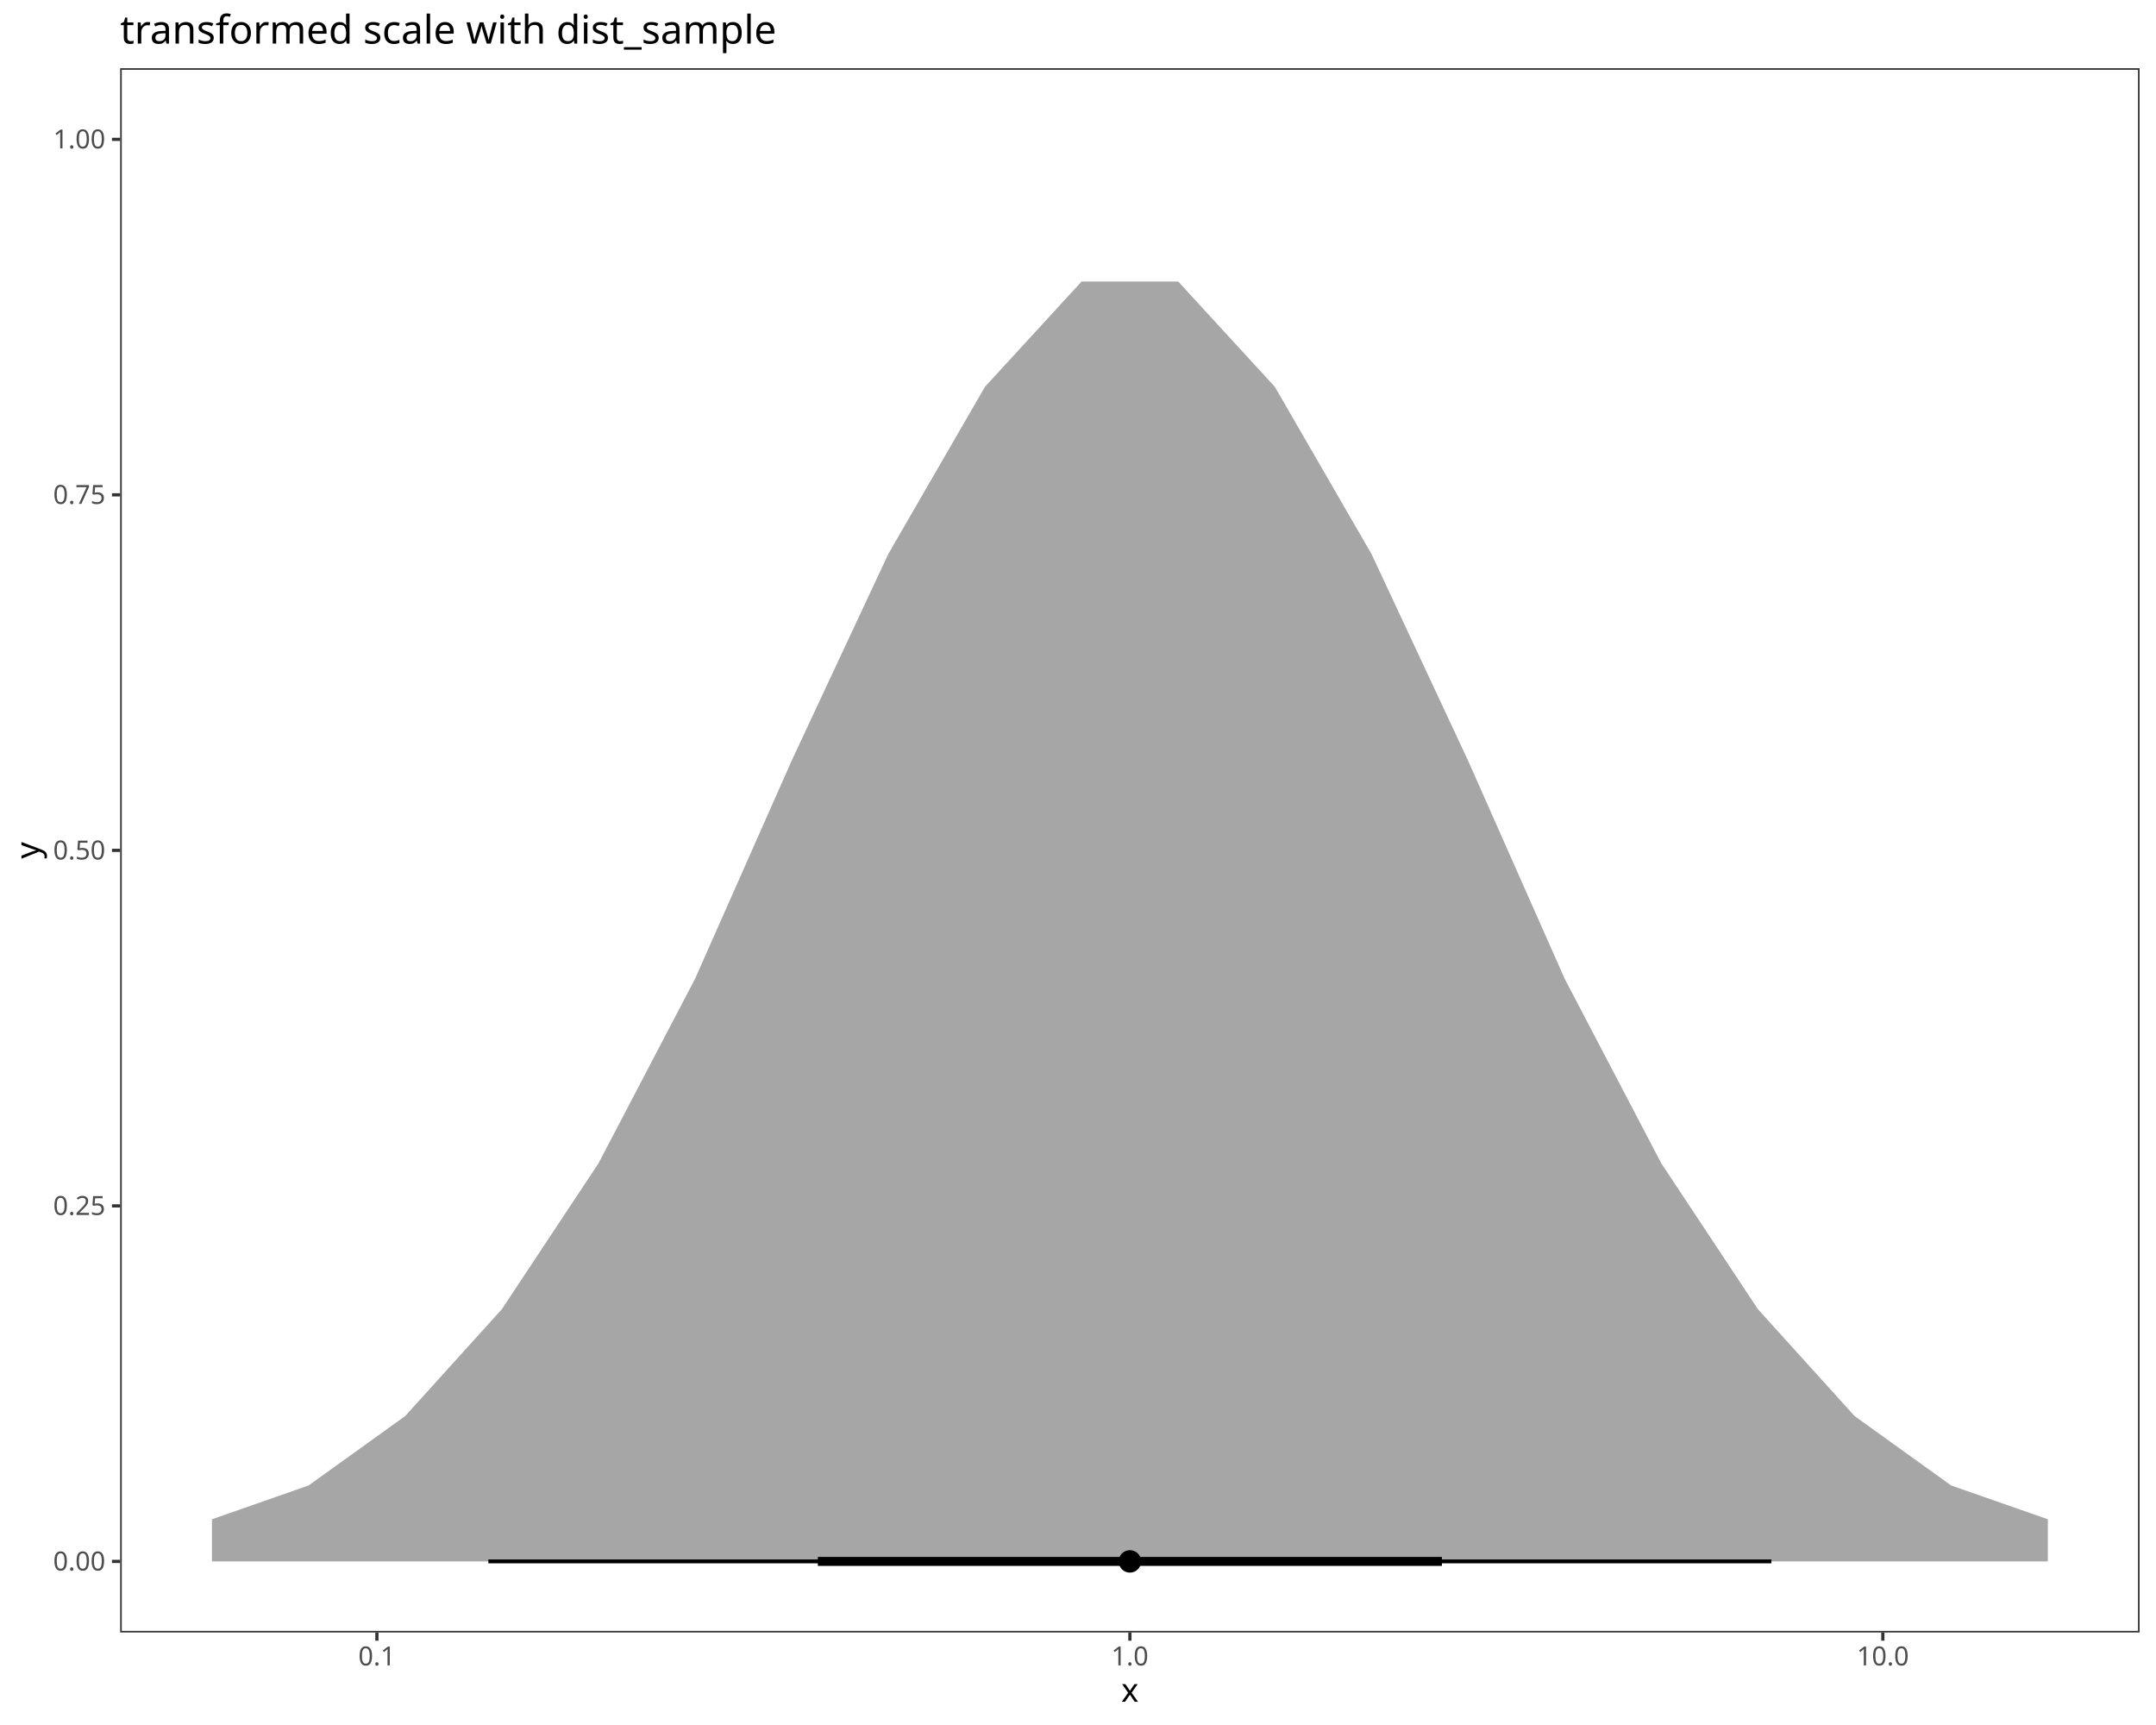
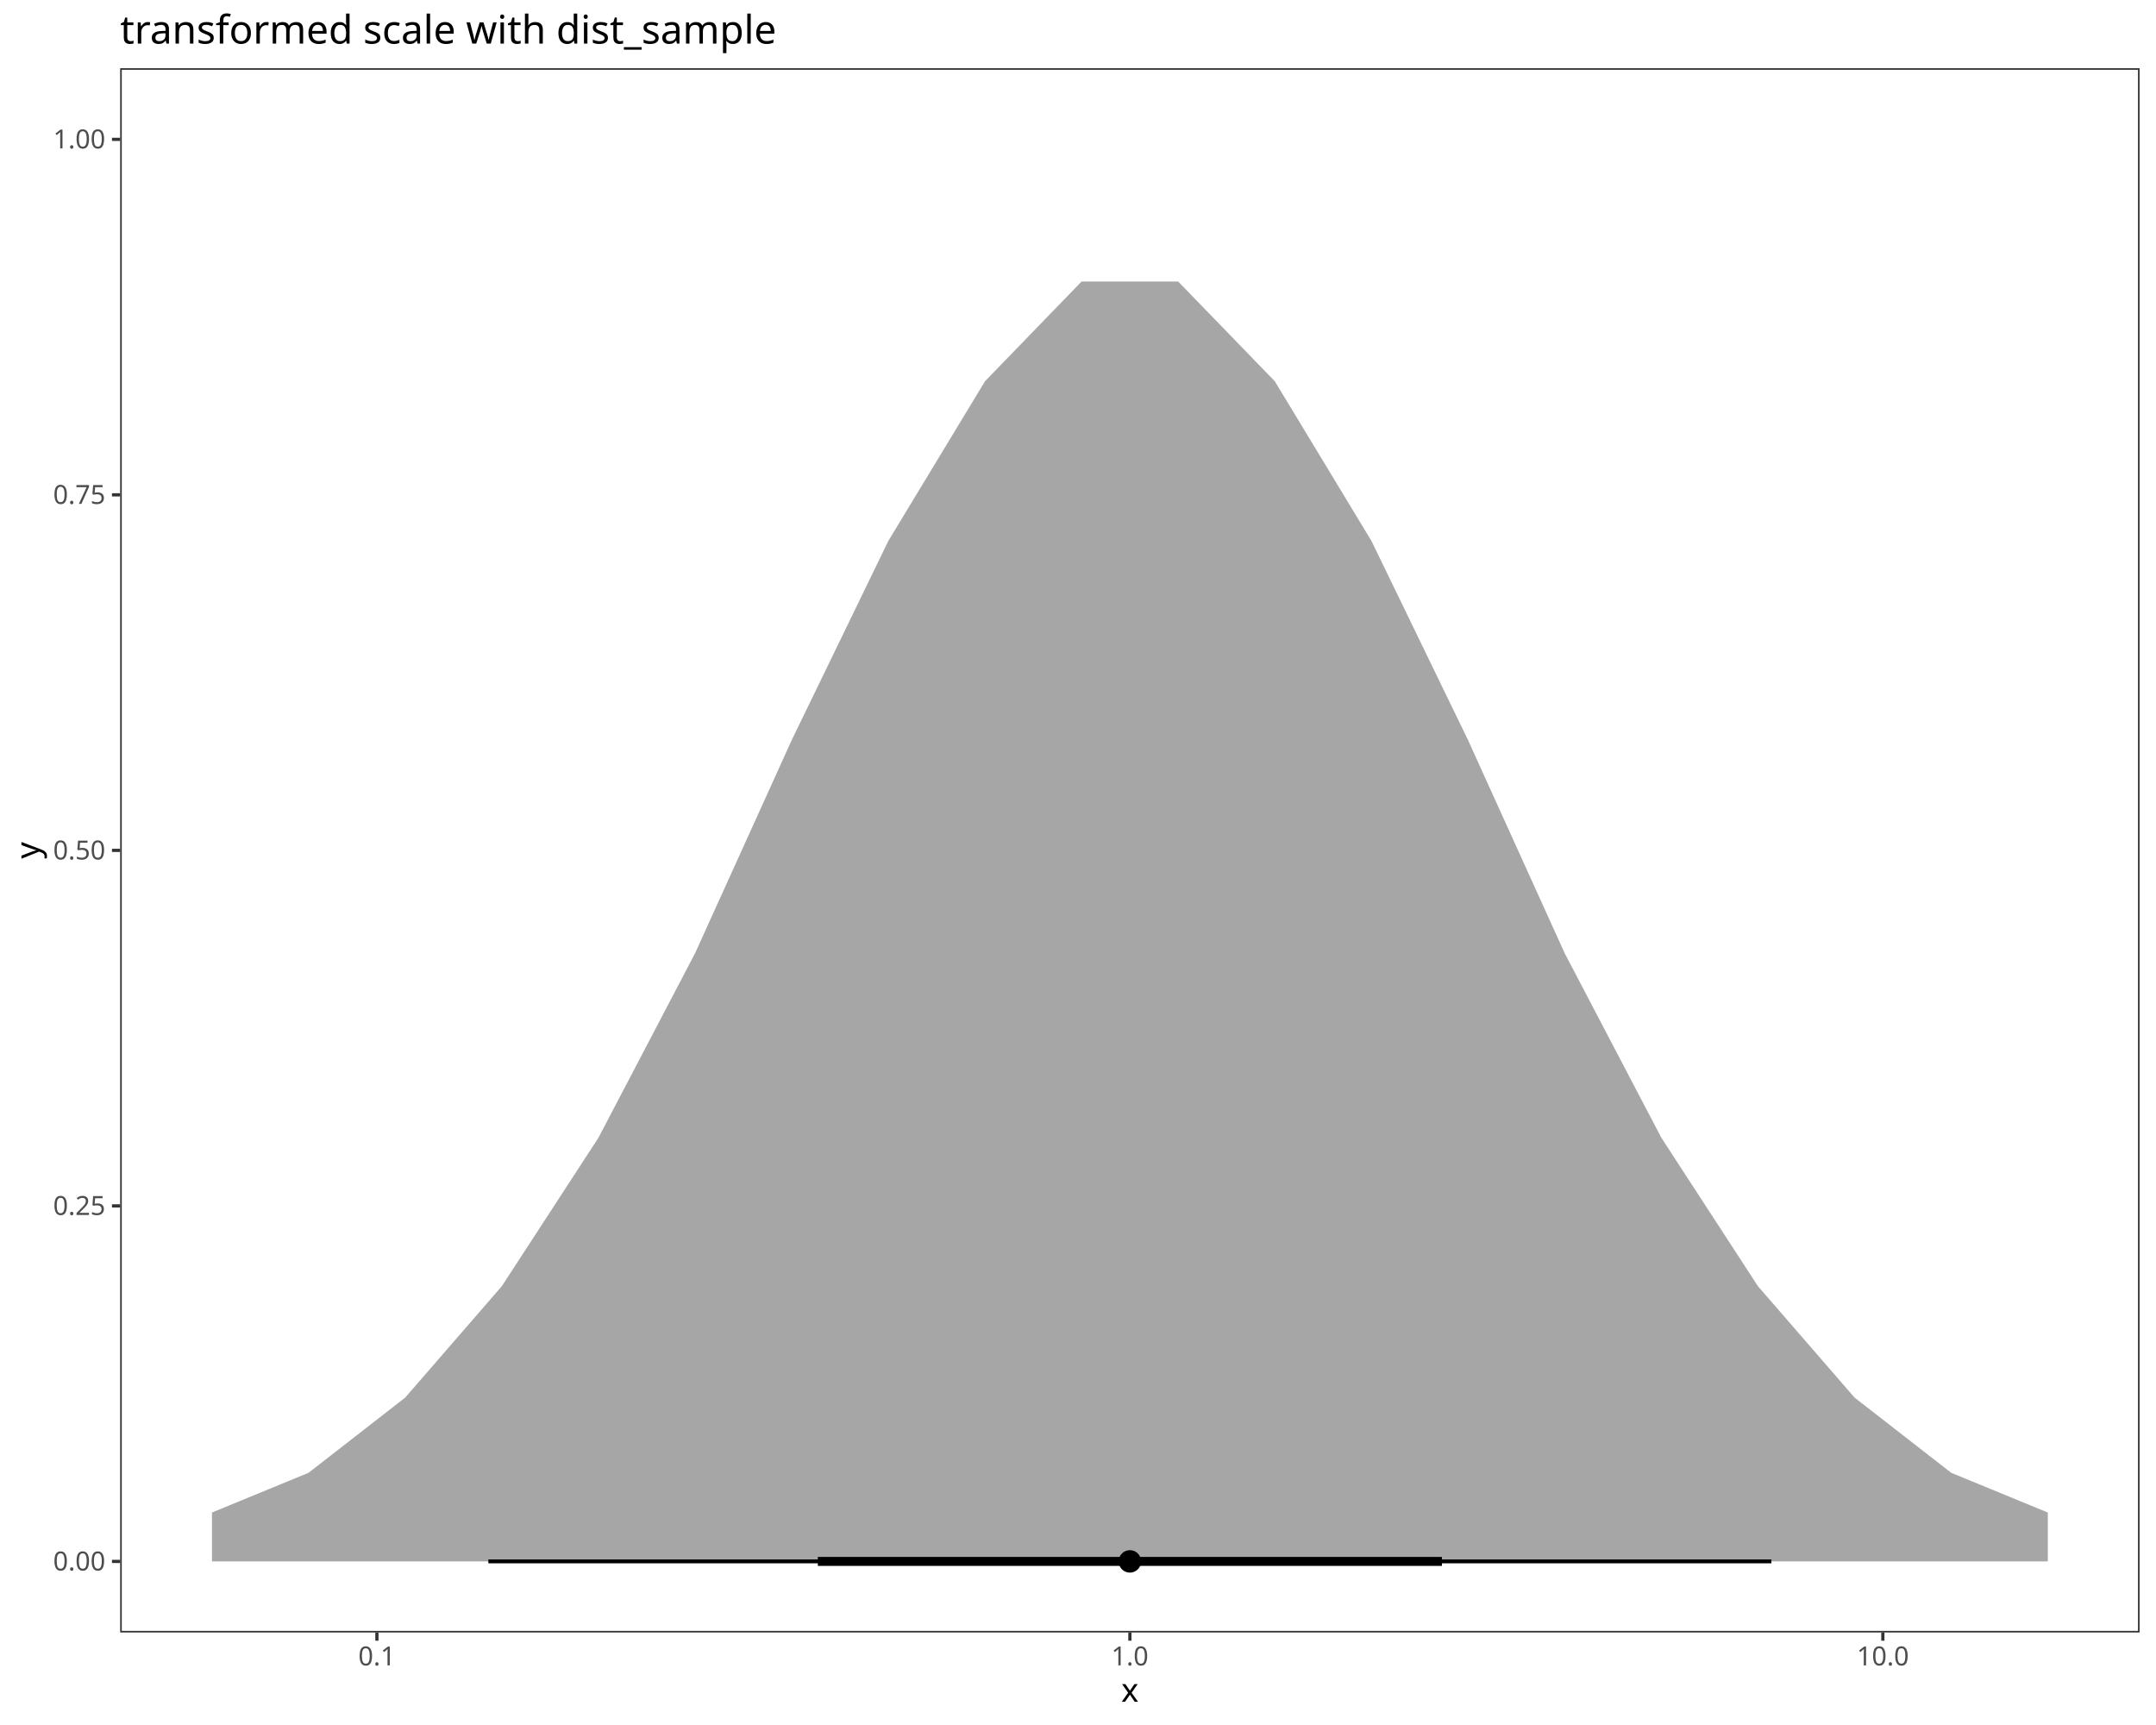
<svg xmlns="http://www.w3.org/2000/svg" class="svglite" data-engine-version="2.0" width="720.00pt" height="576.00pt" viewBox="0 0 720.00 576.00">
  <defs>
    <style type="text/css">
    .svglite line, .svglite polyline, .svglite polygon, .svglite path, .svglite rect, .svglite circle {
      fill: none;
      stroke: #000000;
      stroke-linecap: round;
      stroke-linejoin: round;
      stroke-miterlimit: 10.00;
    }
  </style>
  </defs>
  <rect width="100%" height="100%" style="stroke: none; fill: #FFFFFF;" />
  <defs>
    <clipPath id="cpMC4wMHw3MjAuMDB8MC4wMHw1NzYuMDA=">
      <rect x="0.00" y="0.00" width="720.00" height="576.00" />
    </clipPath>
  </defs>
  <g clip-path="url(#cpMC4wMHw3MjAuMDB8MC4wMHw1NzYuMDA=)">
    <rect x="0.00" y="0.00" width="720.00" height="576.00" style="stroke-width: 1.07; stroke: #FFFFFF; fill: #FFFFFF;" />
  </g>
  <defs>
    <clipPath id="cpNDAuMTN8NzE0LjUyfDIyLjc4fDU0NS4xMQ==">
      <rect x="40.13" y="22.78" width="674.39" height="522.33" />
    </clipPath>
  </defs>
  <g clip-path="url(#cpNDAuMTN8NzE0LjUyfDIyLjc4fDU0NS4xMQ==)">
    <rect x="40.13" y="22.78" width="674.39" height="522.33" style="stroke-width: 1.07; stroke: none; fill: #FFFFFF;" />
-     <polygon points="70.79,507.30 103.05,496.02 135.32,472.83 167.59,437.16 199.86,388.46 232.12,326.82 264.39,253.97 296.66,184.96 328.93,129.15 361.19,94.01 393.46,94.01 425.73,129.15 458.00,184.96 490.26,253.97 522.53,326.82 554.80,388.46 587.06,437.16 619.33,472.83 651.60,496.02 683.87,507.30 683.87,521.37 651.60,521.37 619.33,521.37 587.06,521.37 554.80,521.37 522.53,521.37 490.26,521.37 458.00,521.37 425.73,521.37 393.46,521.37 361.19,521.37 328.93,521.37 296.66,521.37 264.39,521.37 232.12,521.37 199.86,521.37 167.59,521.37 135.32,521.37 103.05,521.37 70.79,521.37 " style="stroke-width: 2.13; stroke: none; fill: #A6A6A6;" />
+     <polygon points="70.79,505.05 103.05,491.78 135.32,466.67 167.59,429.47 199.86,379.89 232.12,318.30 264.39,247.14 296.66,180.63 328.93,127.32 361.19,94.01 393.46,94.01 425.73,127.32 458.00,180.63 490.26,247.14 522.53,318.30 554.80,379.89 587.06,429.47 619.33,466.67 651.60,491.78 683.87,505.05 683.87,521.37 651.60,521.37 619.33,521.37 587.06,521.37 554.80,521.37 522.53,521.37 490.26,521.37 458.00,521.37 425.73,521.37 393.46,521.37 361.19,521.37 328.93,521.37 296.66,521.37 264.39,521.37 232.12,521.37 199.86,521.37 167.59,521.37 135.32,521.37 103.05,521.37 70.79,521.37 " style="stroke-width: 2.13; stroke: none; fill: #A6A6A6;" />
    <line x1="163.09" y1="521.37" x2="591.56" y2="521.37" style="stroke-width: 1.28; stroke-linecap: butt;" />
    <line x1="273.12" y1="521.37" x2="481.53" y2="521.37" style="stroke-width: 2.99; stroke-linecap: butt;" />
    <circle cx="377.33" cy="521.37" r="1.68" style="stroke-width: 1.06; fill: #000000;" />
    <circle cx="377.33" cy="521.37" r="3.22" style="stroke-width: 1.06; fill: #000000;" />
    <rect x="40.13" y="22.78" width="674.39" height="522.33" style="stroke-width: 1.07; stroke: #333333;" />
  </g>
  <g clip-path="url(#cpMC4wMHw3MjAuMDB8MC4wMHw1NzYuMDA=)">
    <text x="35.20" y="524.40" text-anchor="end" style="font-size: 8.80px; fill: #4D4D4D; font-family: sans;" textLength="17.13px" lengthAdjust="spacingAndGlyphs">0.00</text>
    <text x="35.20" y="405.69" text-anchor="end" style="font-size: 8.80px; fill: #4D4D4D; font-family: sans;" textLength="17.13px" lengthAdjust="spacingAndGlyphs">0.25</text>
    <text x="35.20" y="286.98" text-anchor="end" style="font-size: 8.80px; fill: #4D4D4D; font-family: sans;" textLength="17.13px" lengthAdjust="spacingAndGlyphs">0.50</text>
    <text x="35.20" y="168.26" text-anchor="end" style="font-size: 8.80px; fill: #4D4D4D; font-family: sans;" textLength="17.13px" lengthAdjust="spacingAndGlyphs">0.75</text>
    <text x="35.20" y="49.55" text-anchor="end" style="font-size: 8.80px; fill: #4D4D4D; font-family: sans;" textLength="17.13px" lengthAdjust="spacingAndGlyphs">1.00</text>
    <polyline points="37.39,521.37 40.13,521.37 " style="stroke-width: 1.07; stroke: #333333; stroke-linecap: butt;" />
    <polyline points="37.39,402.66 40.13,402.66 " style="stroke-width: 1.07; stroke: #333333; stroke-linecap: butt;" />
    <polyline points="37.39,283.95 40.13,283.95 " style="stroke-width: 1.07; stroke: #333333; stroke-linecap: butt;" />
    <polyline points="37.39,165.24 40.13,165.24 " style="stroke-width: 1.07; stroke: #333333; stroke-linecap: butt;" />
    <polyline points="37.39,46.53 40.13,46.53 " style="stroke-width: 1.07; stroke: #333333; stroke-linecap: butt;" />
    <polyline points="125.87,547.85 125.87,545.11 " style="stroke-width: 1.07; stroke: #333333; stroke-linecap: butt;" />
    <polyline points="377.33,547.85 377.33,545.11 " style="stroke-width: 1.07; stroke: #333333; stroke-linecap: butt;" />
    <polyline points="628.78,547.85 628.78,545.11 " style="stroke-width: 1.07; stroke: #333333; stroke-linecap: butt;" />
    <text x="125.87" y="556.10" text-anchor="middle" style="font-size: 8.80px; fill: #4D4D4D; font-family: sans;" textLength="12.23px" lengthAdjust="spacingAndGlyphs">0.1</text>
    <text x="377.33" y="556.10" text-anchor="middle" style="font-size: 8.80px; fill: #4D4D4D; font-family: sans;" textLength="12.23px" lengthAdjust="spacingAndGlyphs">1.0</text>
    <text x="628.78" y="556.10" text-anchor="middle" style="font-size: 8.80px; fill: #4D4D4D; font-family: sans;" textLength="17.13px" lengthAdjust="spacingAndGlyphs">10.0</text>
    <text x="377.33" y="568.24" text-anchor="middle" style="font-size: 11.00px; font-family: sans;" textLength="5.50px" lengthAdjust="spacingAndGlyphs">x</text>
    <text transform="translate(13.05,283.95) rotate(-90)" text-anchor="middle" style="font-size: 11.00px; font-family: sans;" textLength="5.50px" lengthAdjust="spacingAndGlyphs">y</text>
    <text x="40.13" y="14.56" style="font-size: 13.20px; font-family: sans;" textLength="206.19px" lengthAdjust="spacingAndGlyphs">transformed scale with dist_sample</text>
  </g>
</svg>
